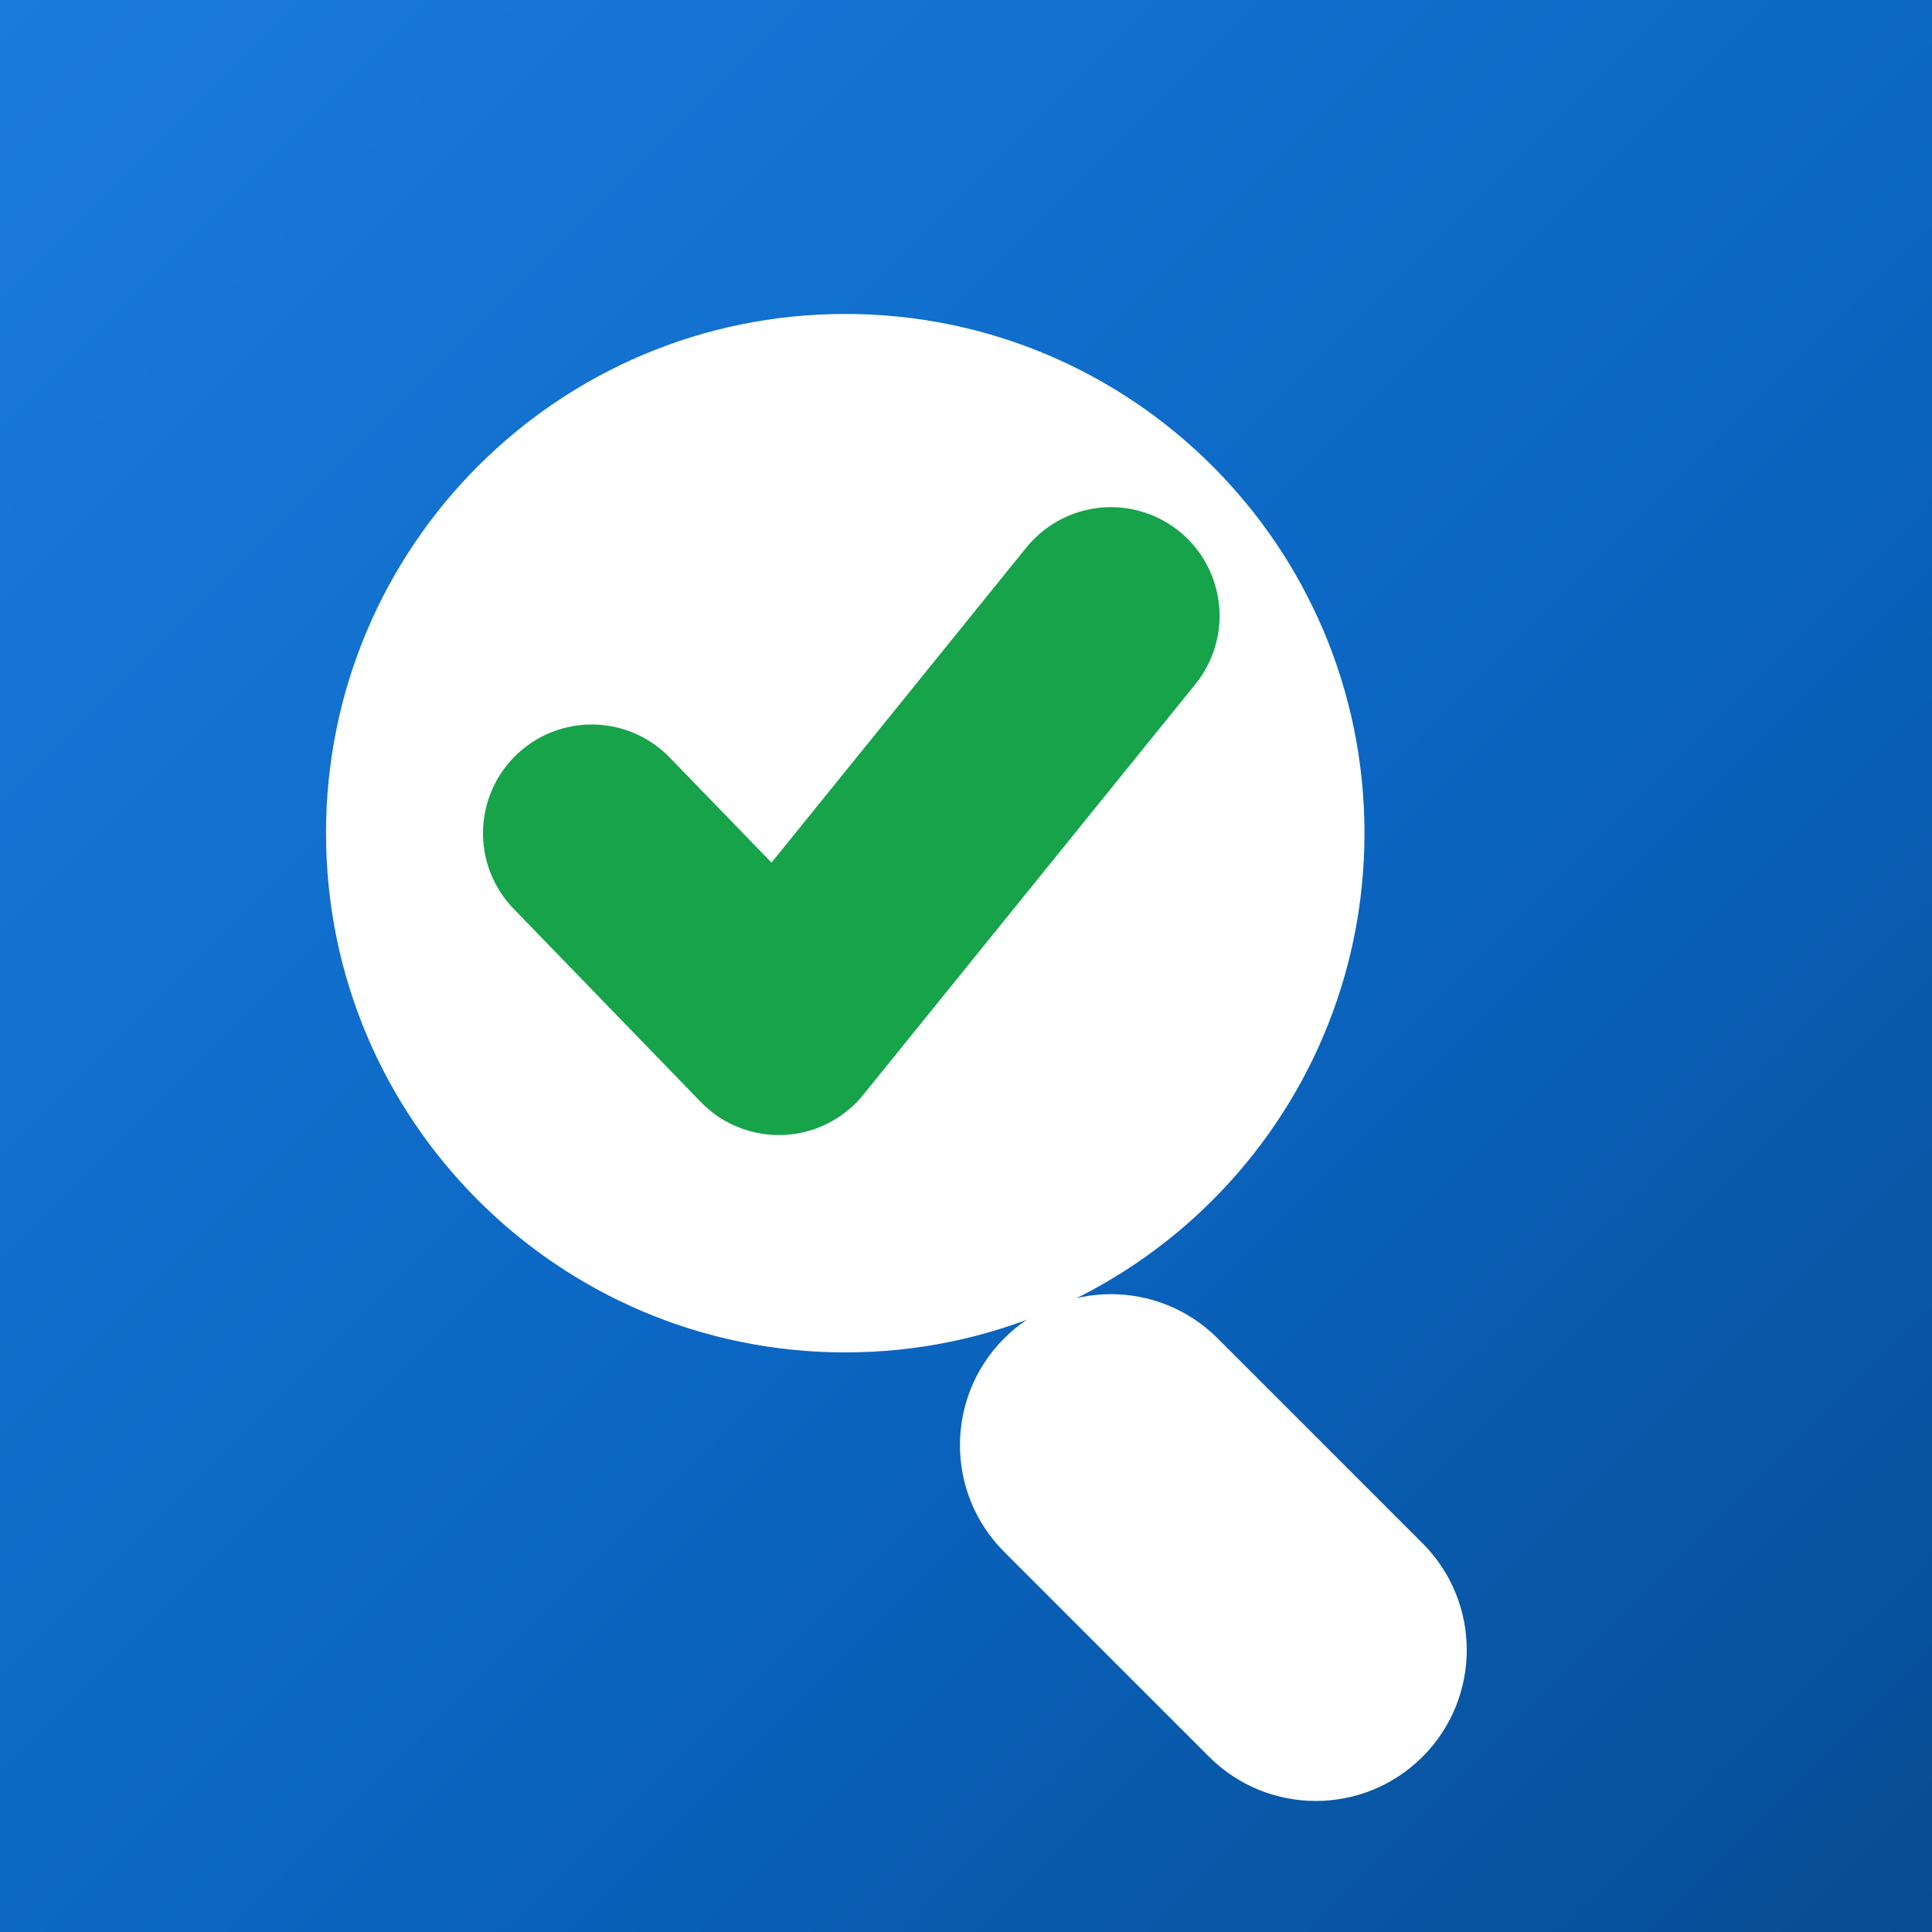
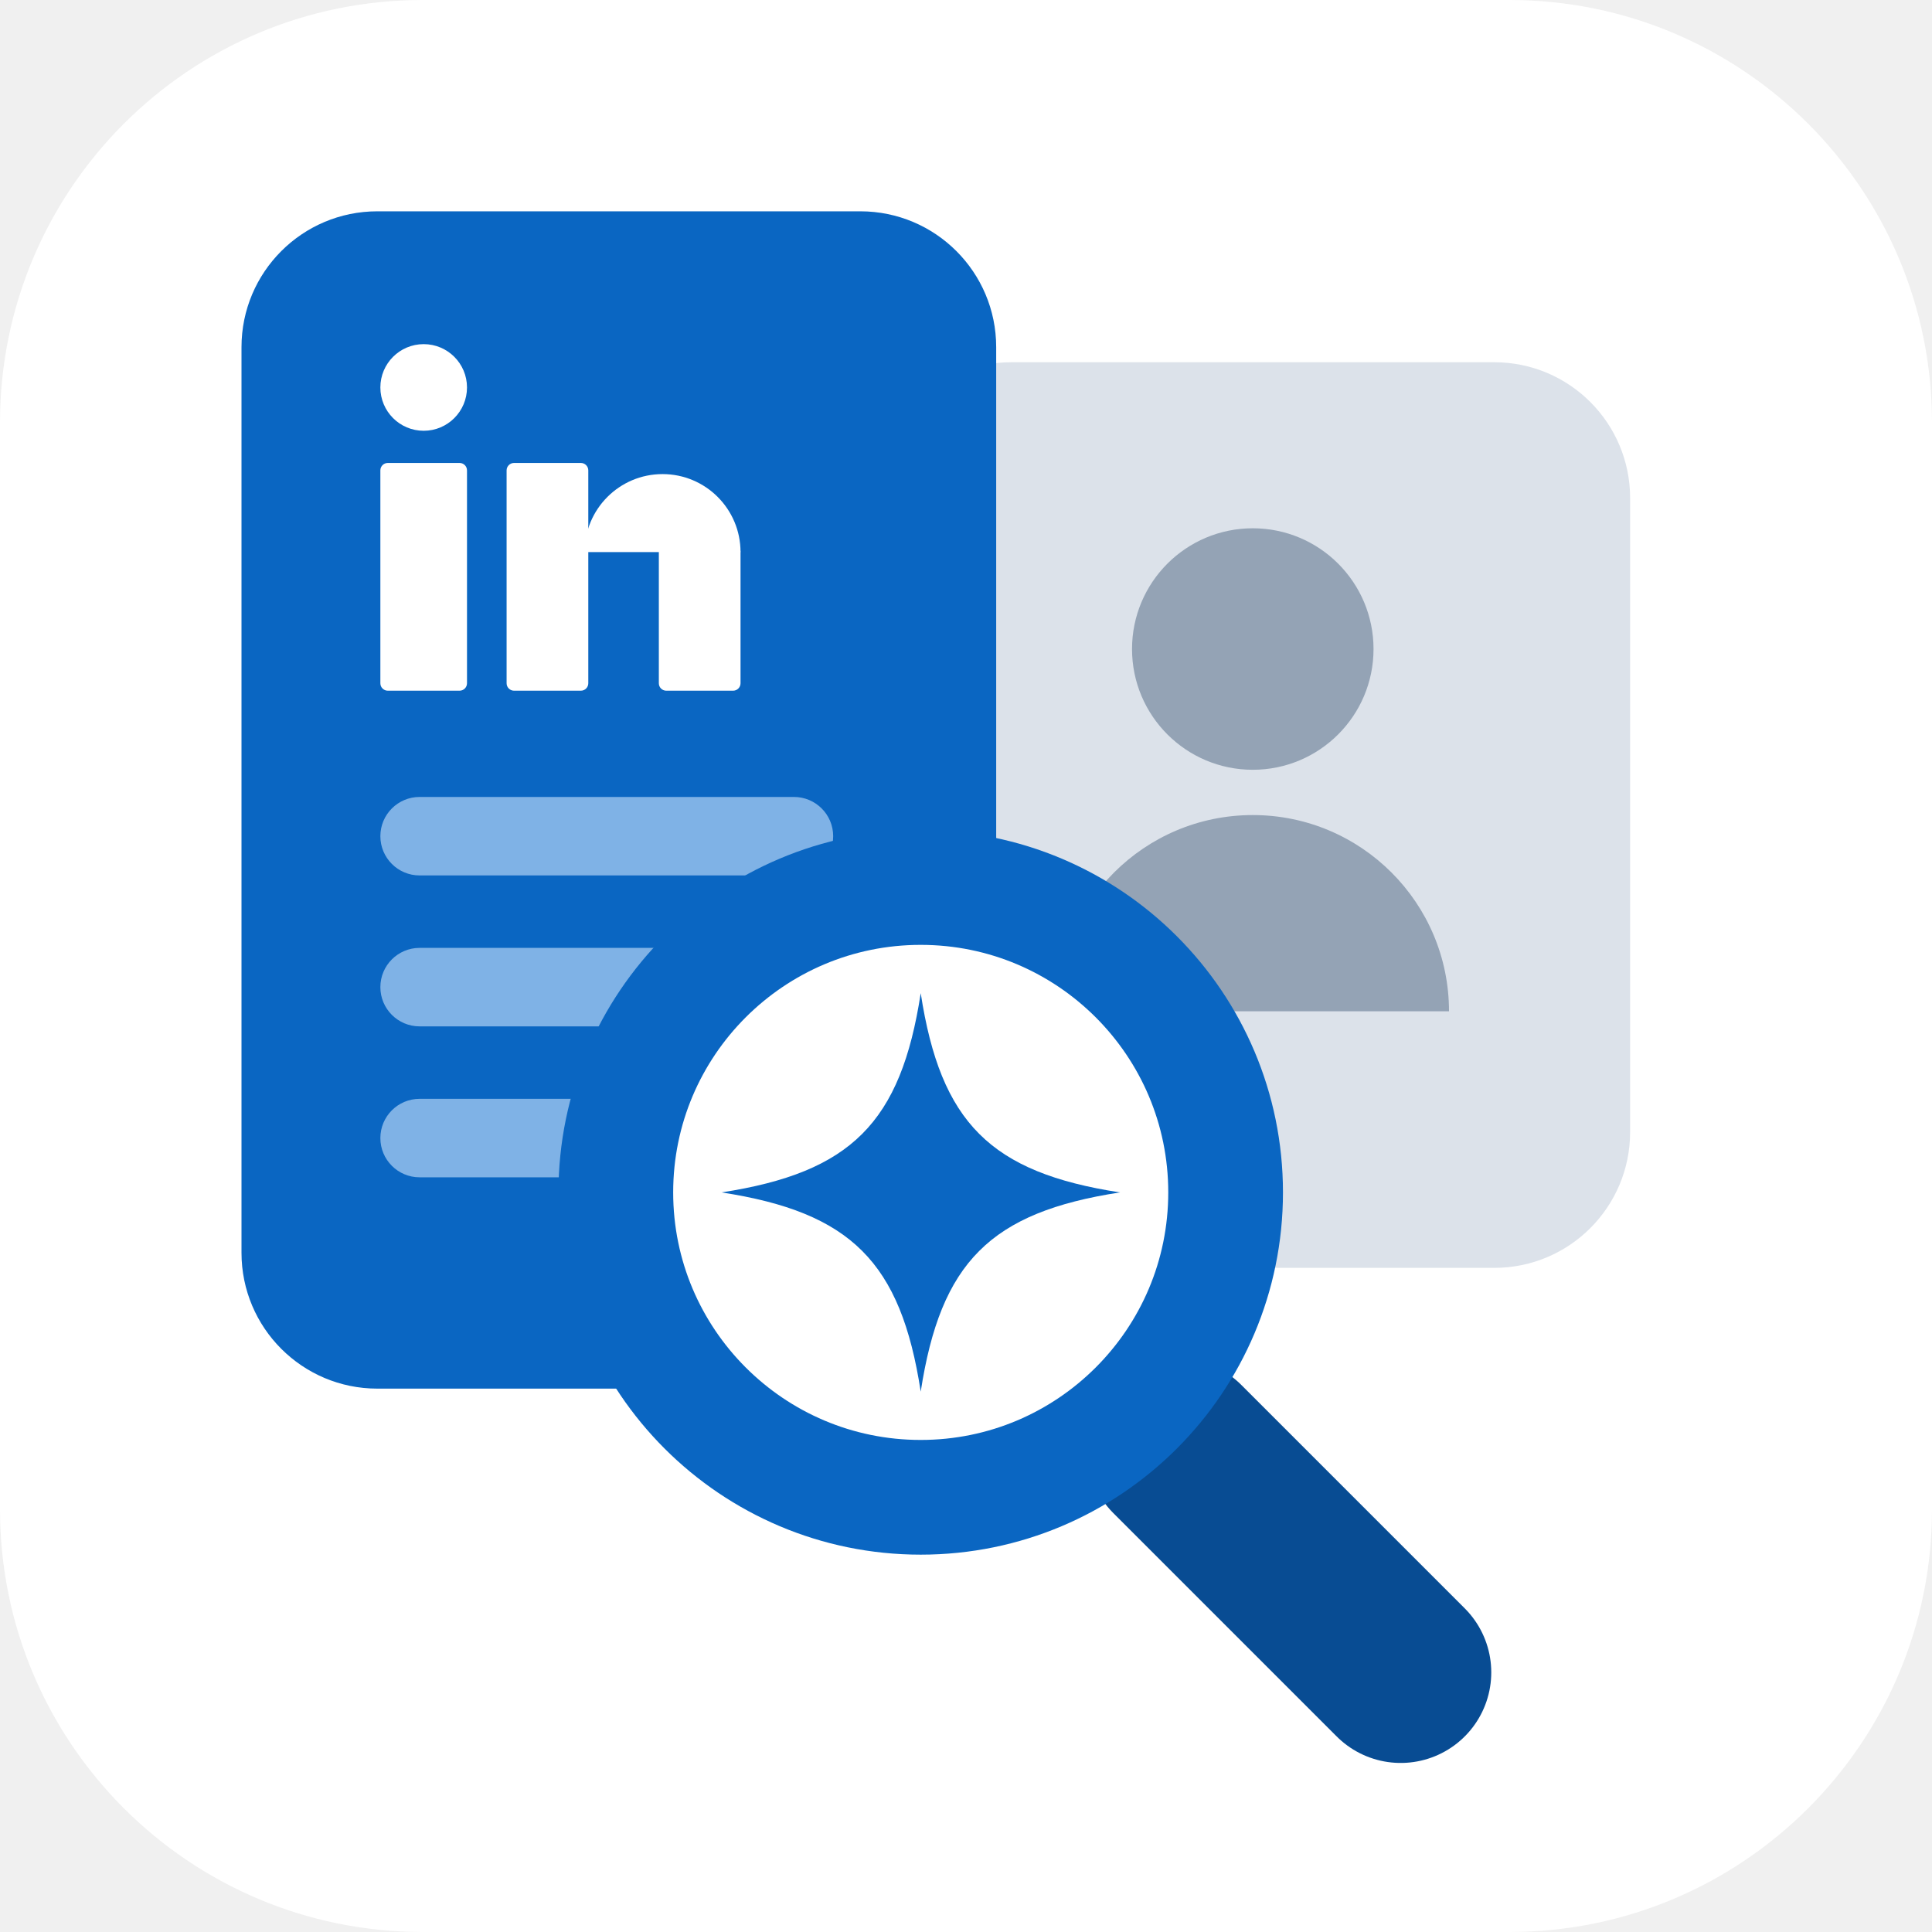
- <svg xmlns="http://www.w3.org/2000/svg" viewBox="0 0 16 16">
-   <defs>
-     <linearGradient id="markBg" x1="0" y1="0" x2="1" y2="1">
-       <stop offset="0" stop-color="#1B7BDC" />
-       <stop offset="0.55" stop-color="#0A66C2" />
-       <stop offset="1" stop-color="#084C93" />
-     </linearGradient>
-   </defs>
-   <rect width="16" height="16" fill="url(#markBg)" />
-   <circle cx="7" cy="6.9" r="4.3" fill="#fff" />
-   <rect x="9.2" y="10.2" width="4.9" height="2.5" rx="1.25" fill="#fff" transform="rotate(45 9.2 10.2)" />
-   <path d="M4.9 6.9 L6.45 8.5 L9.2 5.1" fill="none" stroke="#16A34A" stroke-width="1.8" stroke-linecap="round" stroke-linejoin="round" />
+ <svg xmlns="http://www.w3.org/2000/svg" viewBox="0 0 64 64">
+   <rect width="64" height="64" rx="14" fill="#FFFFFF" />
+   <rect x="29" y="12" width="25" height="30" rx="4.5" fill="#DCE2EA" />
+   <g fill="#94A3B5">
+     <circle cx="41.5" cy="21.5" r="4" />
+     <path d="M35 33.5a6.5 6.5 0 0 1 13 0Z" />
+   </g>
+   <rect x="8" y="7" width="25" height="39" rx="4.5" fill="#0A66C2" />
+   <g transform="translate(12.6 11.4) scale(0.82)">
+     <g fill="#FFFFFF">
+       <circle cx="1.75" cy="1.75" r="1.75" />
+       <rect x="0" y="4.8" width="3.5" height="9.2" rx="0.3" />
+       <rect x="5.1" y="4.8" width="3.3" height="9.2" rx="0.3" />
+       <path d="M8.25 8.4A3.15 3.15 0 0 1 14.55 8.4Z" />
+       <rect x="11.25" y="8.1" width="3.3" height="5.9" rx="0.3" />
+     </g>
+   </g>
+   <g fill="#7FB2E6">
+     <rect x="12.6" y="26.4" width="15" height="2.6" rx="1.3" />
+     <rect x="12.6" y="31.4" width="12" height="2.6" rx="1.3" />
+     <rect x="12.6" y="36.4" width="8.5" height="2.6" rx="1.3" />
+   </g>
+   <path d="M39 48L46.4 55.4" fill="none" stroke="#084C93" stroke-width="6" stroke-linecap="round" />
+   <circle cx="30.5" cy="39.5" r="10.1" fill="#FFFFFF" stroke="#0A66C2" stroke-width="3.8" />
+   <path d="M30.5 32.9C31.16 37.19 32.81 38.84 37.1 39.5C32.81 40.16 31.16 41.81 30.5 46.1C29.84 41.81 28.19 40.16 23.9 39.5C28.19 38.84 29.84 37.19 30.5 32.9Z" fill="#0A66C2" />
</svg>
